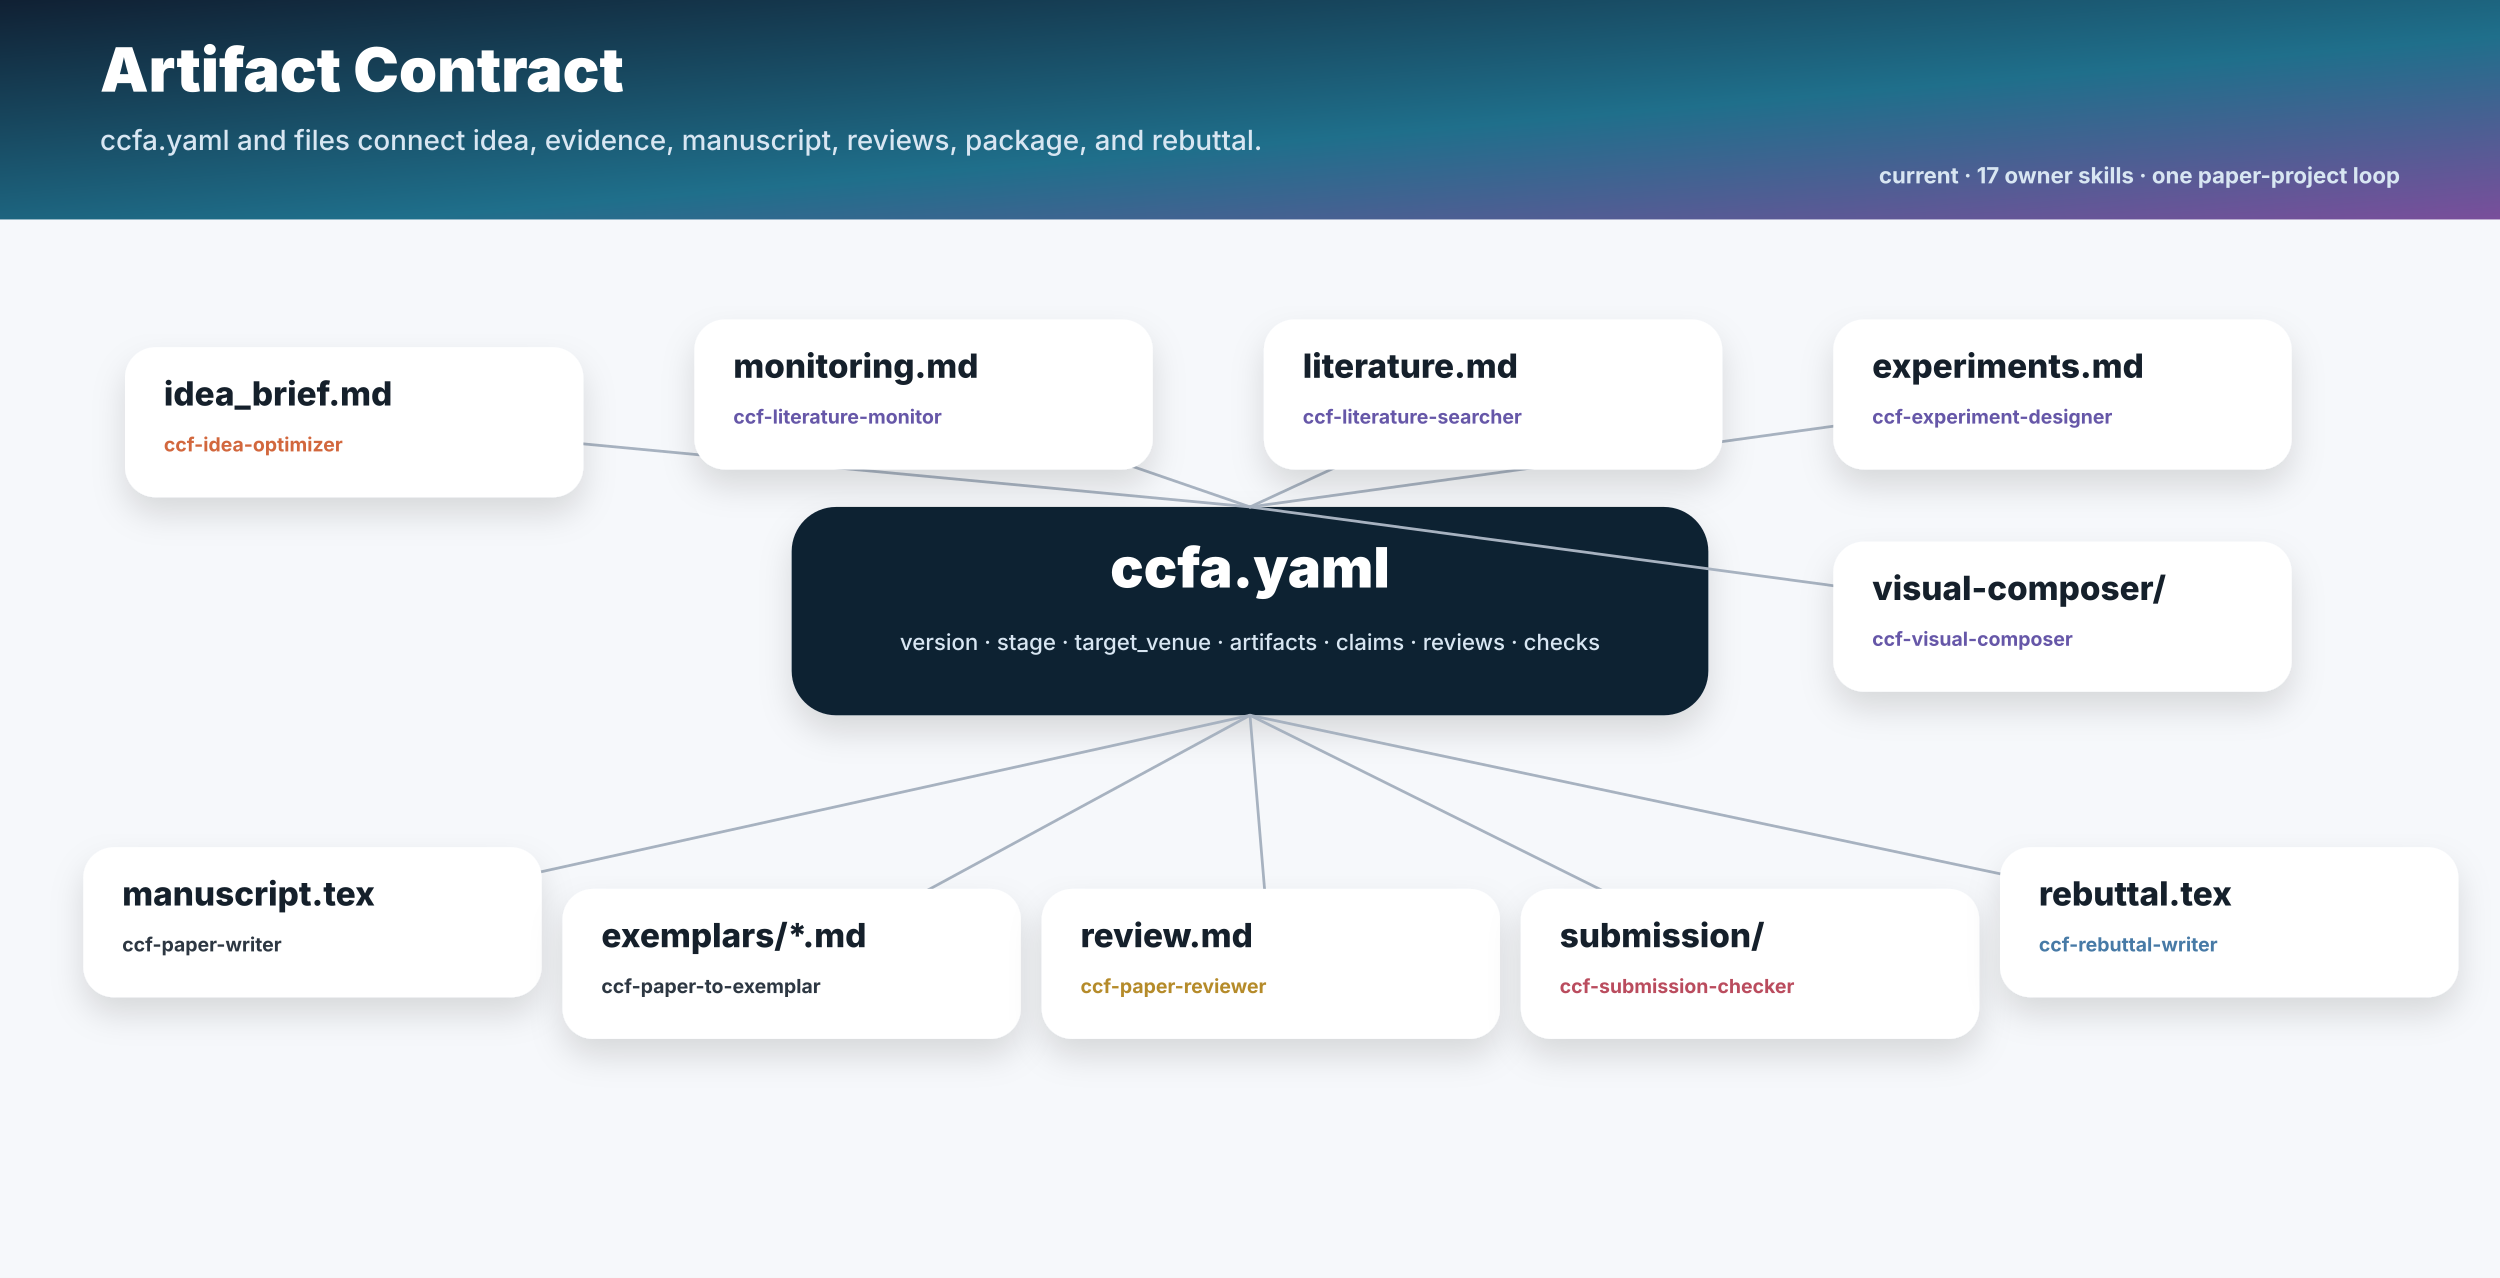
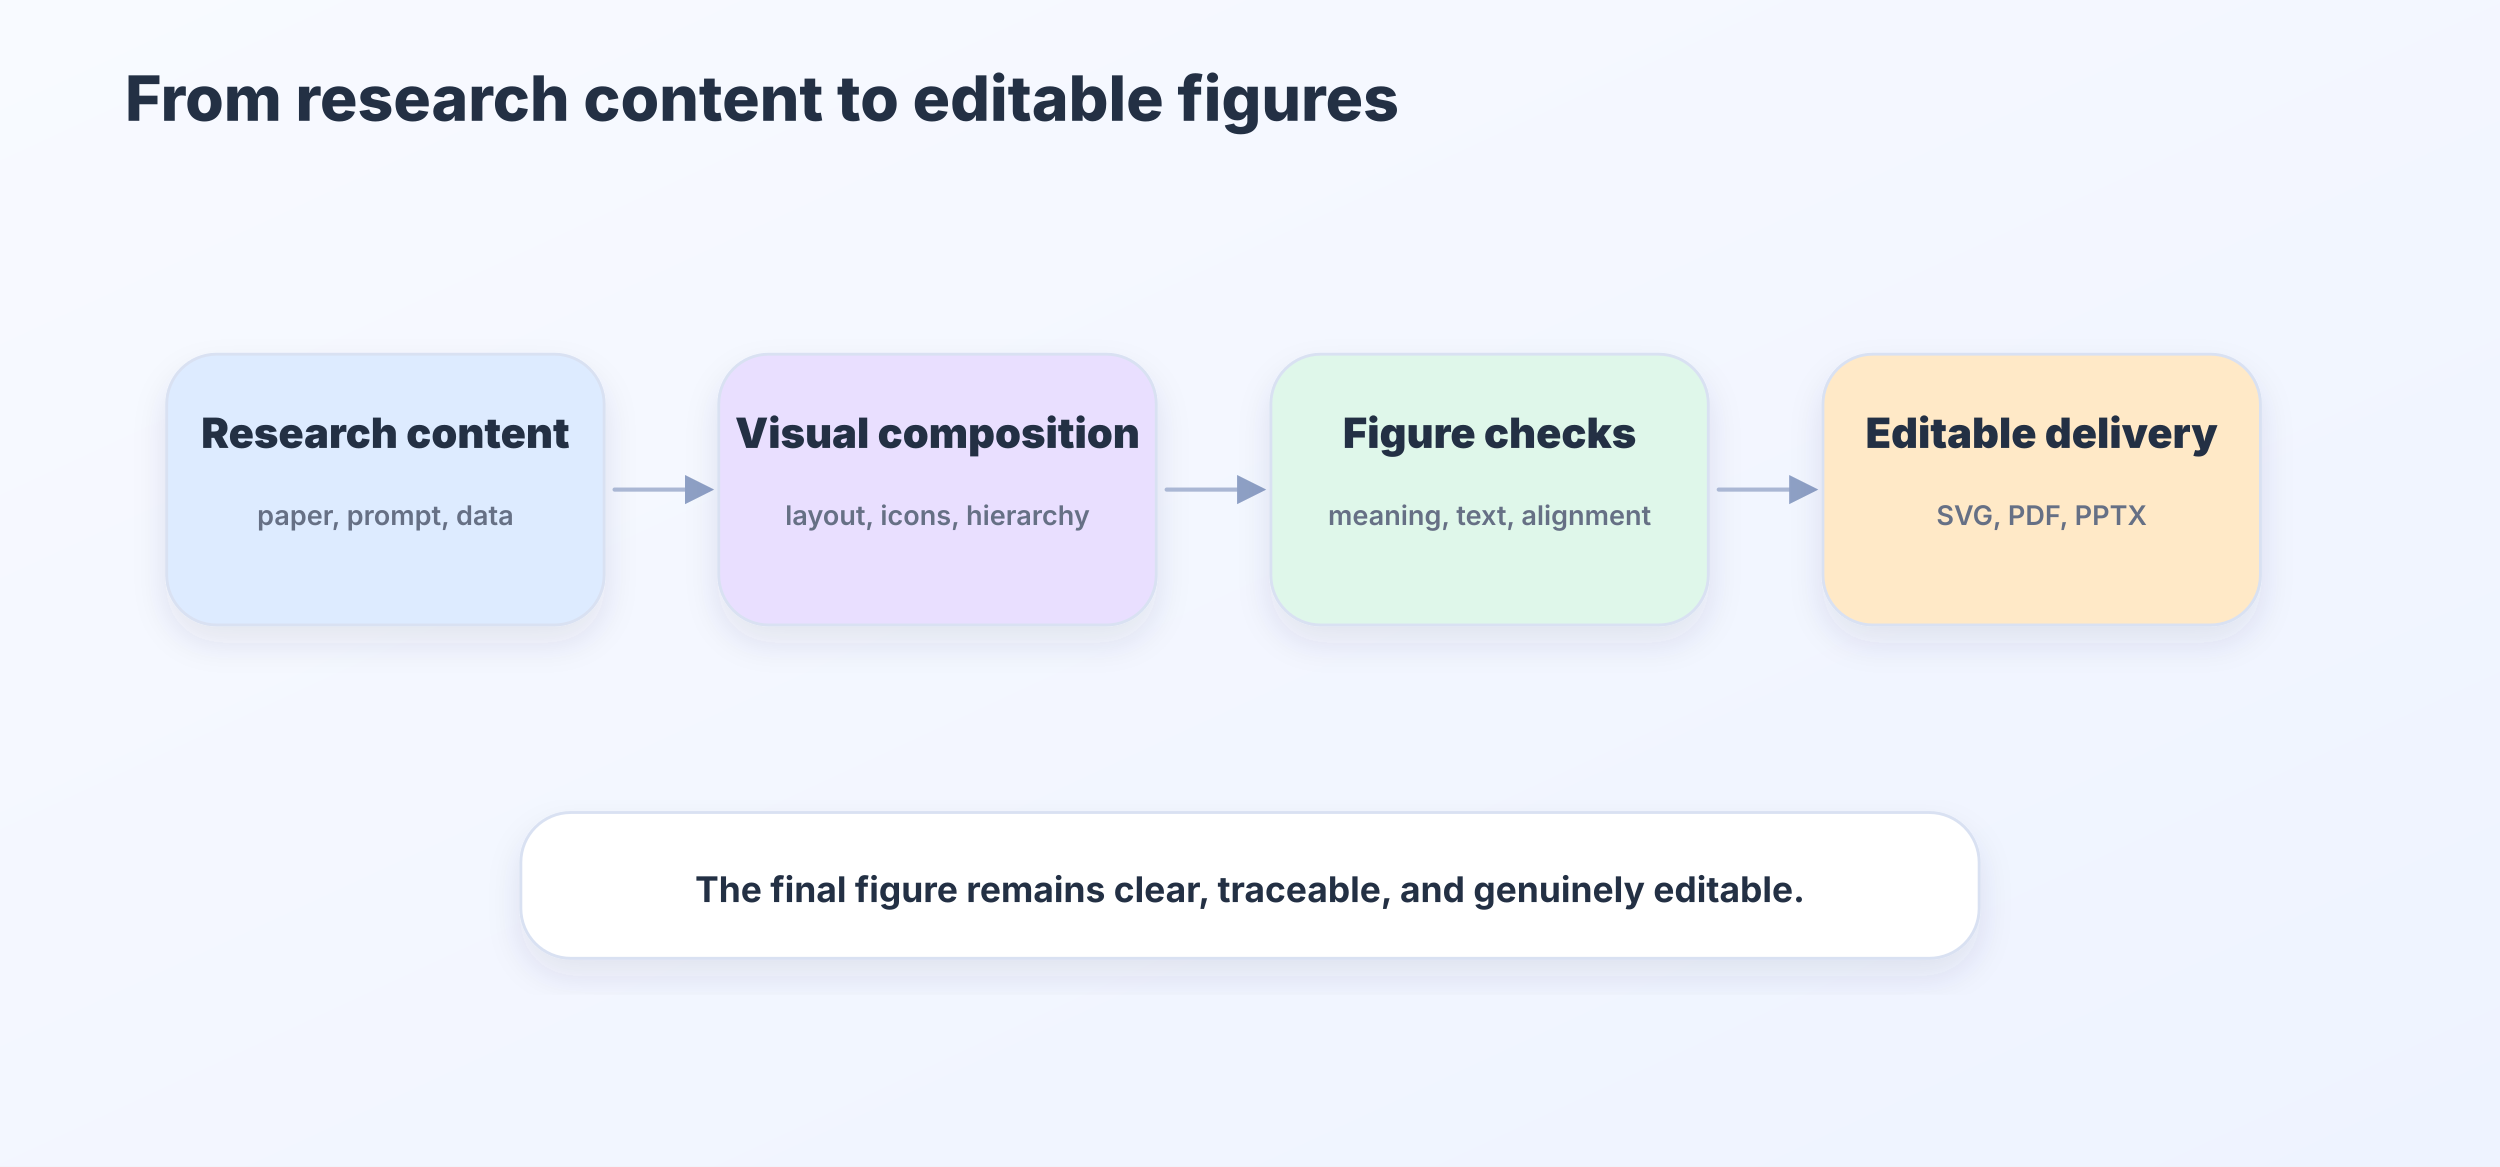
- <svg xmlns="http://www.w3.org/2000/svg" width="1800" height="920" viewBox="0 0 1800 920">
+ <svg xmlns="http://www.w3.org/2000/svg" width="1200" height="560" viewBox="0 0 1200 560" role="img">
  <defs>
-     <linearGradient id="header" x1="0" y1="0" x2="1" y2="1">
-       <stop offset="0" stop-color="#102033" />
-       <stop offset="0.58" stop-color="#1F6F8B" />
-       <stop offset="1" stop-color="#7A4E9B" />
+     <marker id="arrow" viewBox="0 0 10 10" refX="8" refY="5" markerWidth="7" markerHeight="7" orient="auto-start-reverse">
+       <path d="M 0 0 L 10 5 L 0 10 z" fill="#8EA0C5" />
+     </marker>
+     <filter id="softShadow" x="-15%" y="-20%" width="130%" height="145%">
+       <feDropShadow dx="0" dy="8" stdDeviation="8" flood-color="#2F3A5F" flood-opacity="0.10" />
+     </filter>
+     <linearGradient id="hero" x1="0" x2="1" y1="0" y2="1">
+       <stop offset="0%" stop-color="#F8FAFF" />
+       <stop offset="100%" stop-color="#EEF3FF" />
    </linearGradient>
-     <filter id="shadow" x="-20%" y="-20%" width="140%" height="160%">
-       <feDropShadow dx="0" dy="12" stdDeviation="12" flood-color="#0B1826" flood-opacity="0.13" />
-     </filter>
-     <marker id="arrow" markerWidth="13" markerHeight="13" refX="11" refY="6.5" orient="auto">
-       <path d="M2,2 L11,6.5 L2,11 Z" fill="#7B8794" />
-     </marker>
  </defs>
-   <style>text{font-family:Inter, Segoe UI, Arial, sans-serif;dominant-baseline:auto} .mono{font-family:Consolas,Menlo,monospace}</style>
-   <rect x="0" y="0" width="1800" height="920" rx="0" fill="#F6F8FB" stroke="none" stroke-width="2" />
-   <rect x="0" y="0" width="1800" height="158" rx="0" fill="url(#header)" stroke="none" stroke-width="2" />
-   <text x="72" y="66" font-size="44" font-weight="850" fill="#FFFFFF" text-anchor="start">Artifact Contract</text>
-   <text x="72" y="108" font-size="20" font-weight="500" fill="#D8E6F2" text-anchor="start">ccfa.yaml and files connect idea, evidence, manuscript, reviews, package, and rebuttal.</text>
-   <text x="1728" y="132" font-size="16" font-weight="650" fill="#D8E6F2" text-anchor="end">current · 17 owner skills · one paper-project loop</text>
-   <rect x="570" y="365" width="660" height="150" rx="32" fill="#102033" stroke="none" stroke-width="2" filter="url(#shadow)" />
-   <text x="900" y="423" font-size="40" font-weight="860" fill="#FFFFFF" text-anchor="middle">ccfa.yaml</text>
-   <text x="900" y="468" font-size="16" font-weight="520" fill="#D8E6F2" text-anchor="middle">version · stage · target_venue · artifacts · claims · reviews · checks</text>
-   <line x1="900" y1="365" x2="255" y2="304" stroke="#A7B2C0" stroke-width="2" stroke-linecap="round" marker-end="url(#arrow)" />
-   <line x1="900" y1="365" x2="665" y2="284" stroke="#A7B2C0" stroke-width="2" stroke-linecap="round" marker-end="url(#arrow)" />
-   <line x1="900" y1="365" x2="1075" y2="284" stroke="#A7B2C0" stroke-width="2" stroke-linecap="round" marker-end="url(#arrow)" />
-   <line x1="900" y1="365" x2="1485" y2="284" stroke="#A7B2C0" stroke-width="2" stroke-linecap="round" marker-end="url(#arrow)" />
-   <line x1="900" y1="365" x2="1485" y2="444" stroke="#A7B2C0" stroke-width="2" stroke-linecap="round" marker-end="url(#arrow)" />
-   <line x1="900" y1="515" x2="225" y2="664" stroke="#A7B2C0" stroke-width="2" stroke-linecap="round" marker-end="url(#arrow)" />
-   <line x1="900" y1="515" x2="570" y2="694" stroke="#A7B2C0" stroke-width="2" stroke-linecap="round" marker-end="url(#arrow)" />
-   <line x1="900" y1="515" x2="915" y2="694" stroke="#A7B2C0" stroke-width="2" stroke-linecap="round" marker-end="url(#arrow)" />
-   <line x1="900" y1="515" x2="1260" y2="694" stroke="#A7B2C0" stroke-width="2" stroke-linecap="round" marker-end="url(#arrow)" />
-   <line x1="900" y1="515" x2="1605" y2="664" stroke="#A7B2C0" stroke-width="2" stroke-linecap="round" marker-end="url(#arrow)" />
-   <rect x="90" y="250" width="330" height="108" rx="22" fill="#FFFFFF" stroke="none" stroke-width="2" filter="url(#shadow)" />
-   <text x="118" y="292" font-size="24" font-weight="820" fill="#15202B" text-anchor="start">idea_brief.md</text>
-   <text x="118" y="325" font-size="14" font-weight="650" fill="#D2673D" text-anchor="start">ccf-idea-optimizer</text>
-   <rect x="500" y="230" width="330" height="108" rx="22" fill="#FFFFFF" stroke="none" stroke-width="2" filter="url(#shadow)" />
-   <text x="528" y="272" font-size="24" font-weight="820" fill="#15202B" text-anchor="start">monitoring.md</text>
-   <text x="528" y="305" font-size="14" font-weight="650" fill="#6657A8" text-anchor="start">ccf-literature-monitor</text>
-   <rect x="910" y="230" width="330" height="108" rx="22" fill="#FFFFFF" stroke="none" stroke-width="2" filter="url(#shadow)" />
-   <text x="938" y="272" font-size="24" font-weight="820" fill="#15202B" text-anchor="start">literature.md</text>
-   <text x="938" y="305" font-size="14" font-weight="650" fill="#6657A8" text-anchor="start">ccf-literature-searcher</text>
-   <rect x="1320" y="230" width="330" height="108" rx="22" fill="#FFFFFF" stroke="none" stroke-width="2" filter="url(#shadow)" />
-   <text x="1348" y="272" font-size="24" font-weight="820" fill="#15202B" text-anchor="start">experiments.md</text>
-   <text x="1348" y="305" font-size="14" font-weight="650" fill="#6657A8" text-anchor="start">ccf-experiment-designer</text>
-   <rect x="1320" y="390" width="330" height="108" rx="22" fill="#FFFFFF" stroke="none" stroke-width="2" filter="url(#shadow)" />
-   <text x="1348" y="432" font-size="24" font-weight="820" fill="#15202B" text-anchor="start">visual-composer/</text>
-   <text x="1348" y="465" font-size="14" font-weight="650" fill="#6657A8" text-anchor="start">ccf-visual-composer</text>
-   <rect x="60" y="610" width="330" height="108" rx="22" fill="#FFFFFF" stroke="none" stroke-width="2" filter="url(#shadow)" />
-   <text x="88" y="652" font-size="24" font-weight="820" fill="#15202B" text-anchor="start">manuscript.tex</text>
-   <text x="88" y="685" font-size="14" font-weight="650" fill="#2D3742" text-anchor="start">ccf-paper-writer</text>
-   <rect x="405" y="640" width="330" height="108" rx="22" fill="#FFFFFF" stroke="none" stroke-width="2" filter="url(#shadow)" />
-   <text x="433" y="682" font-size="24" font-weight="820" fill="#15202B" text-anchor="start">exemplars/*.md</text>
-   <text x="433" y="715" font-size="14" font-weight="650" fill="#2D3742" text-anchor="start">ccf-paper-to-exemplar</text>
-   <rect x="750" y="640" width="330" height="108" rx="22" fill="#FFFFFF" stroke="none" stroke-width="2" filter="url(#shadow)" />
-   <text x="778" y="682" font-size="24" font-weight="820" fill="#15202B" text-anchor="start">review.md</text>
-   <text x="778" y="715" font-size="14" font-weight="650" fill="#B58B2A" text-anchor="start">ccf-paper-reviewer</text>
-   <rect x="1095" y="640" width="330" height="108" rx="22" fill="#FFFFFF" stroke="none" stroke-width="2" filter="url(#shadow)" />
-   <text x="1123" y="682" font-size="24" font-weight="820" fill="#15202B" text-anchor="start">submission/</text>
-   <text x="1123" y="715" font-size="14" font-weight="650" fill="#BA4C5E" text-anchor="start">ccf-submission-checker</text>
-   <rect x="1440" y="610" width="330" height="108" rx="22" fill="#FFFFFF" stroke="none" stroke-width="2" filter="url(#shadow)" />
-   <text x="1468" y="652" font-size="24" font-weight="820" fill="#15202B" text-anchor="start">rebuttal.tex</text>
-   <text x="1468" y="685" font-size="14" font-weight="650" fill="#477AA6" text-anchor="start">ccf-rebuttal-writer</text>
+   <rect width="1200" height="560" fill="url(#hero)" />
+   <style>
+ text { font-family: Inter, "Noto Sans SC", "Microsoft YaHei", Arial, sans-serif; }
+ .small { fill: #667085; font-size: 13px; }
+ .mono { font-family: "JetBrains Mono", Consolas, monospace; }
+ </style>
+   <text x="60" y="58" font-size="30" font-weight="800" fill="#233044" text-anchor="start">From research content to editable figures</text>
+   <rect x="80" y="170" width="210" height="130" rx="24" fill="#DDEBFF" stroke="#D9E1F2" stroke-width="1.4" filter="url(#softShadow)" />
+   <text x="185" y="215" font-size="20" font-weight="850" fill="#233044" text-anchor="middle">Research content</text>
+   <text x="185" y="252" font-size="13" font-weight="600" fill="#667085" text-anchor="middle">paper, prompt, data</text>
+   <line x1="295" y1="235" x2="340" y2="235" stroke="#AAB7D4" stroke-width="2.0" stroke-linecap="round" marker-end="url(#arrow)" />
+   <rect x="345" y="170" width="210" height="130" rx="24" fill="#E9DFFF" stroke="#D9E1F2" stroke-width="1.4" filter="url(#softShadow)" />
+   <text x="450" y="215" font-size="20" font-weight="850" fill="#233044" text-anchor="middle">Visual composition</text>
+   <text x="450" y="252" font-size="13" font-weight="600" fill="#667085" text-anchor="middle">layout, icons, hierarchy</text>
+   <line x1="560" y1="235" x2="605" y2="235" stroke="#AAB7D4" stroke-width="2.0" stroke-linecap="round" marker-end="url(#arrow)" />
+   <rect x="610" y="170" width="210" height="130" rx="24" fill="#DFF7EA" stroke="#D9E1F2" stroke-width="1.4" filter="url(#softShadow)" />
+   <text x="715" y="215" font-size="20" font-weight="850" fill="#233044" text-anchor="middle">Figure checks</text>
+   <text x="715" y="252" font-size="13" font-weight="600" fill="#667085" text-anchor="middle">meaning, text, alignment</text>
+   <line x1="825" y1="235" x2="870" y2="235" stroke="#AAB7D4" stroke-width="2.0" stroke-linecap="round" marker-end="url(#arrow)" />
+   <rect x="875" y="170" width="210" height="130" rx="24" fill="#FFE9C7" stroke="#D9E1F2" stroke-width="1.4" filter="url(#softShadow)" />
+   <text x="980" y="215" font-size="20" font-weight="850" fill="#233044" text-anchor="middle">Editable delivery</text>
+   <text x="980" y="252" font-size="13" font-weight="600" fill="#667085" text-anchor="middle">SVG, PDF, PPTX</text>
+   <rect x="250" y="390" width="700" height="70" rx="24" fill="#FFFFFF" stroke="#D9E1F2" stroke-width="1.4" filter="url(#softShadow)" />
+   <text x="600" y="433" font-size="17" font-weight="700" fill="#233044" text-anchor="middle">The final figure remains clear, traceable, and genuinely editable.</text>
</svg>
